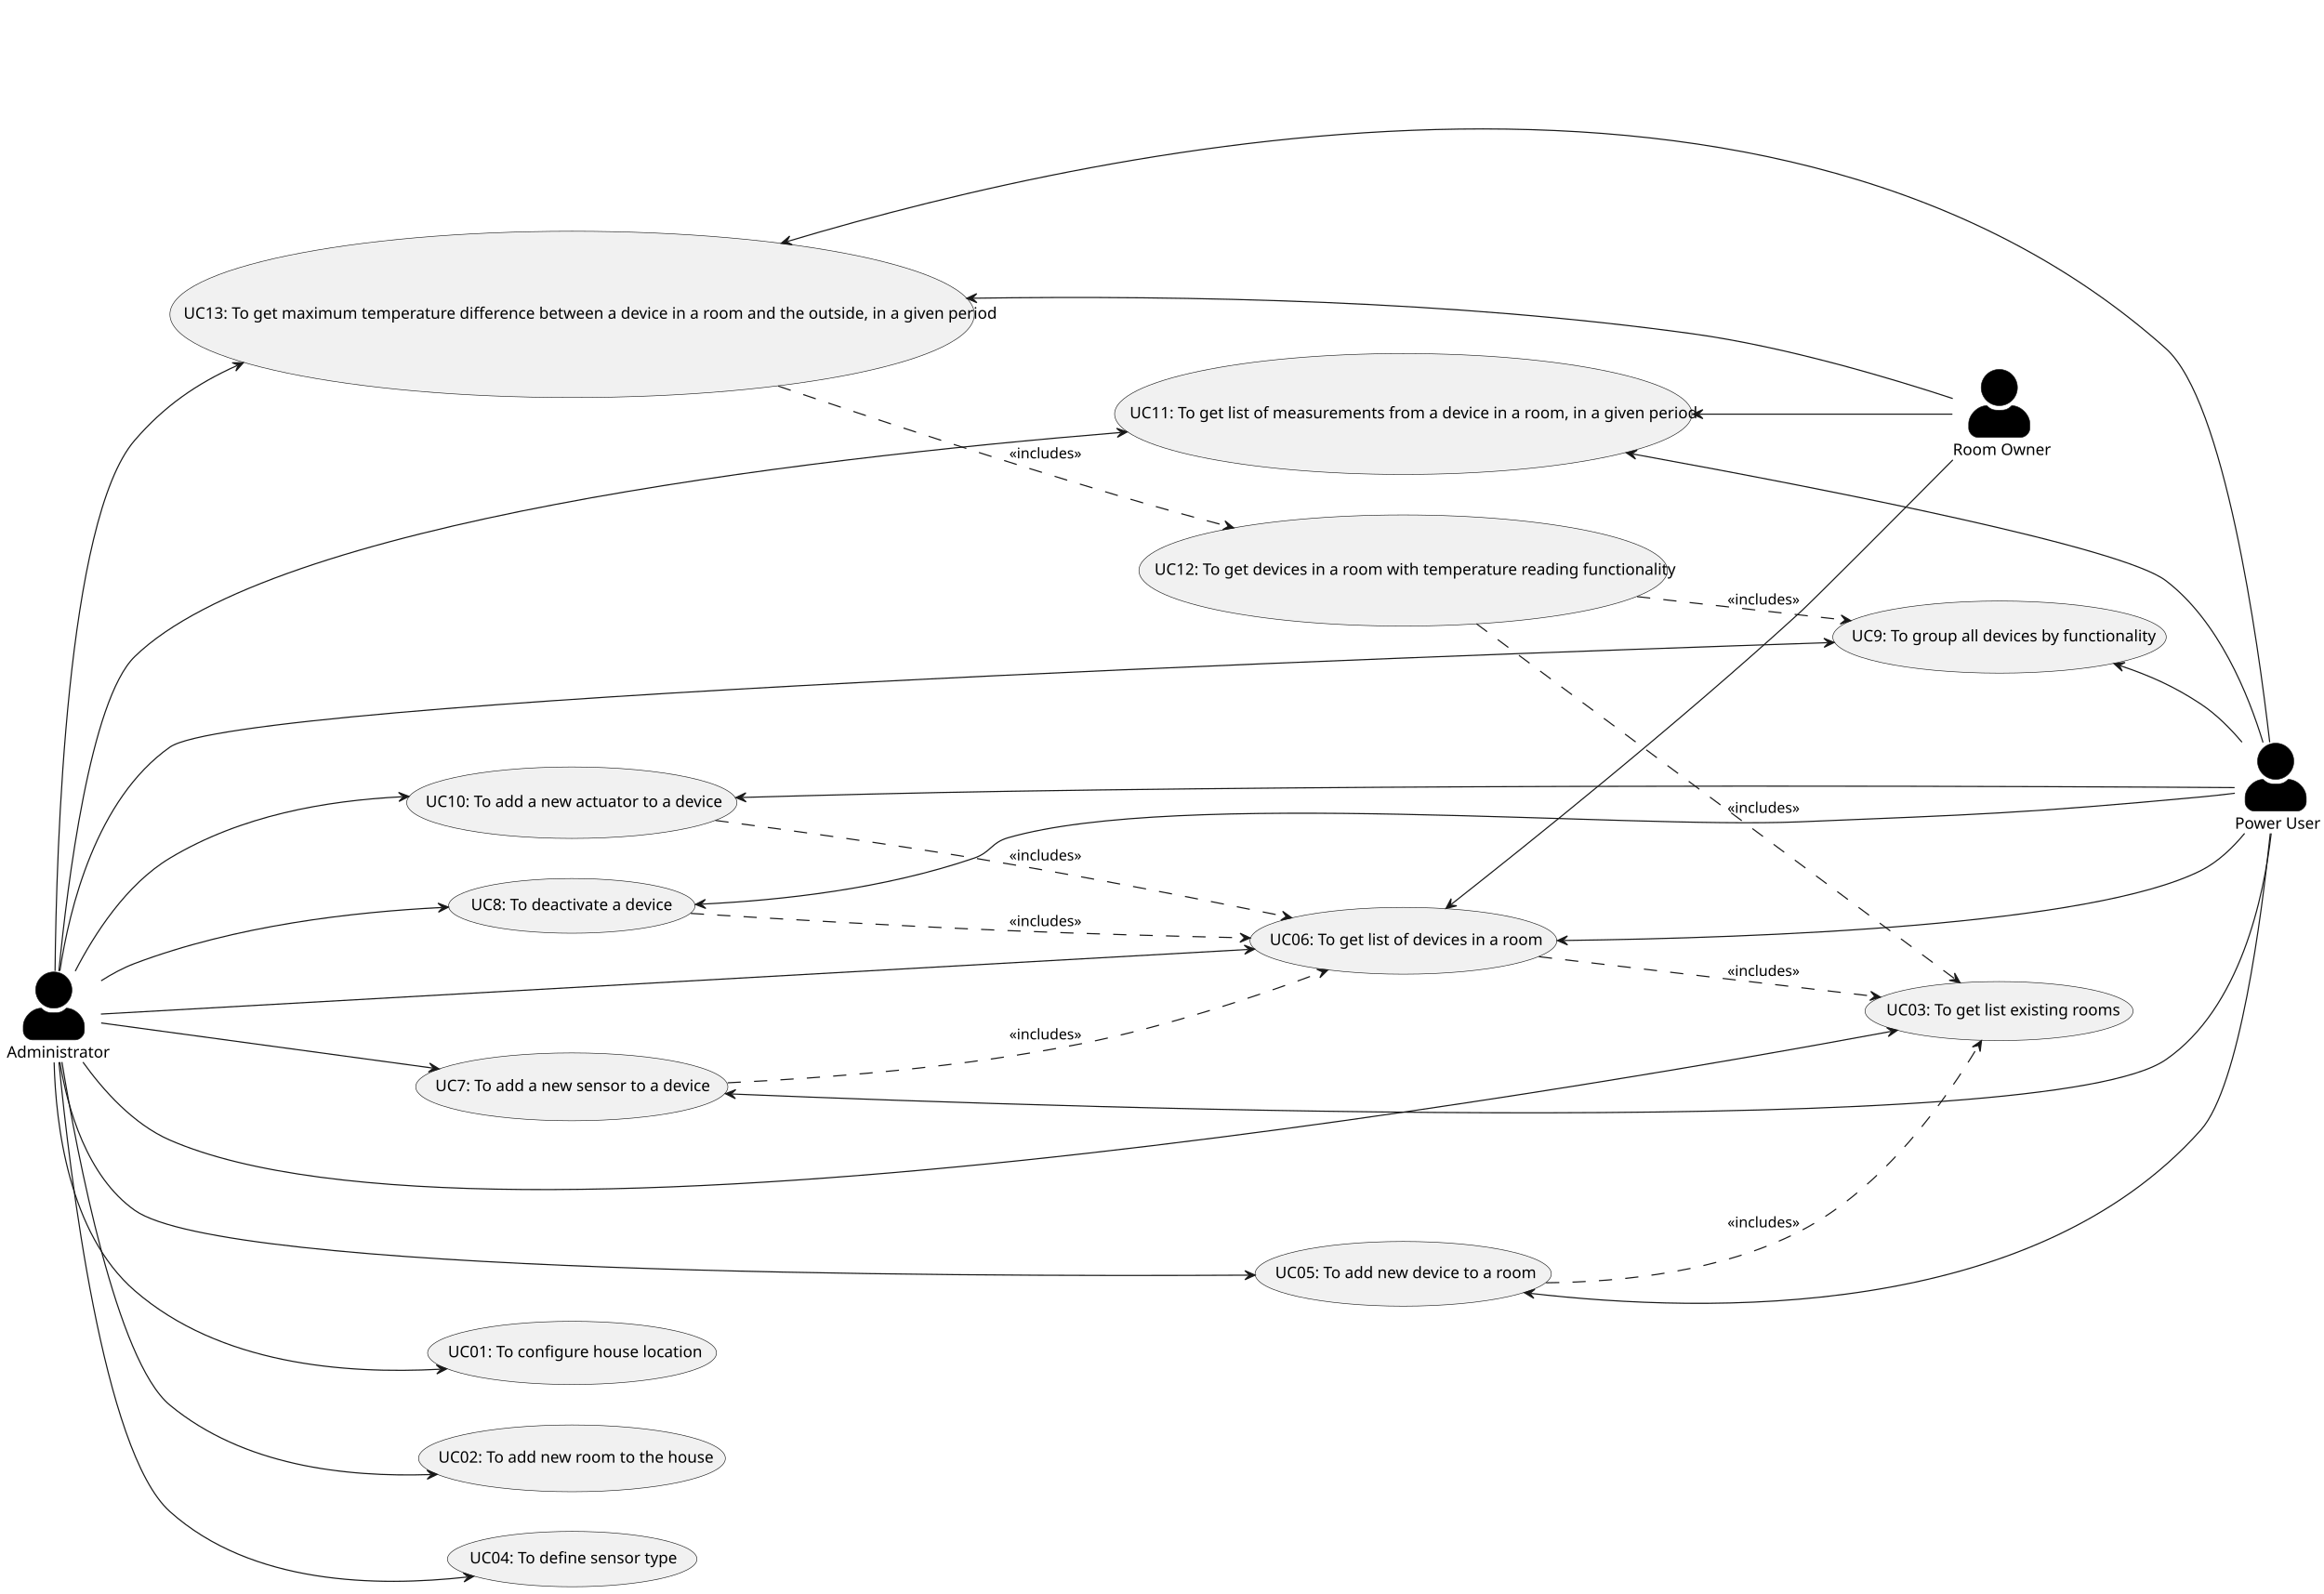
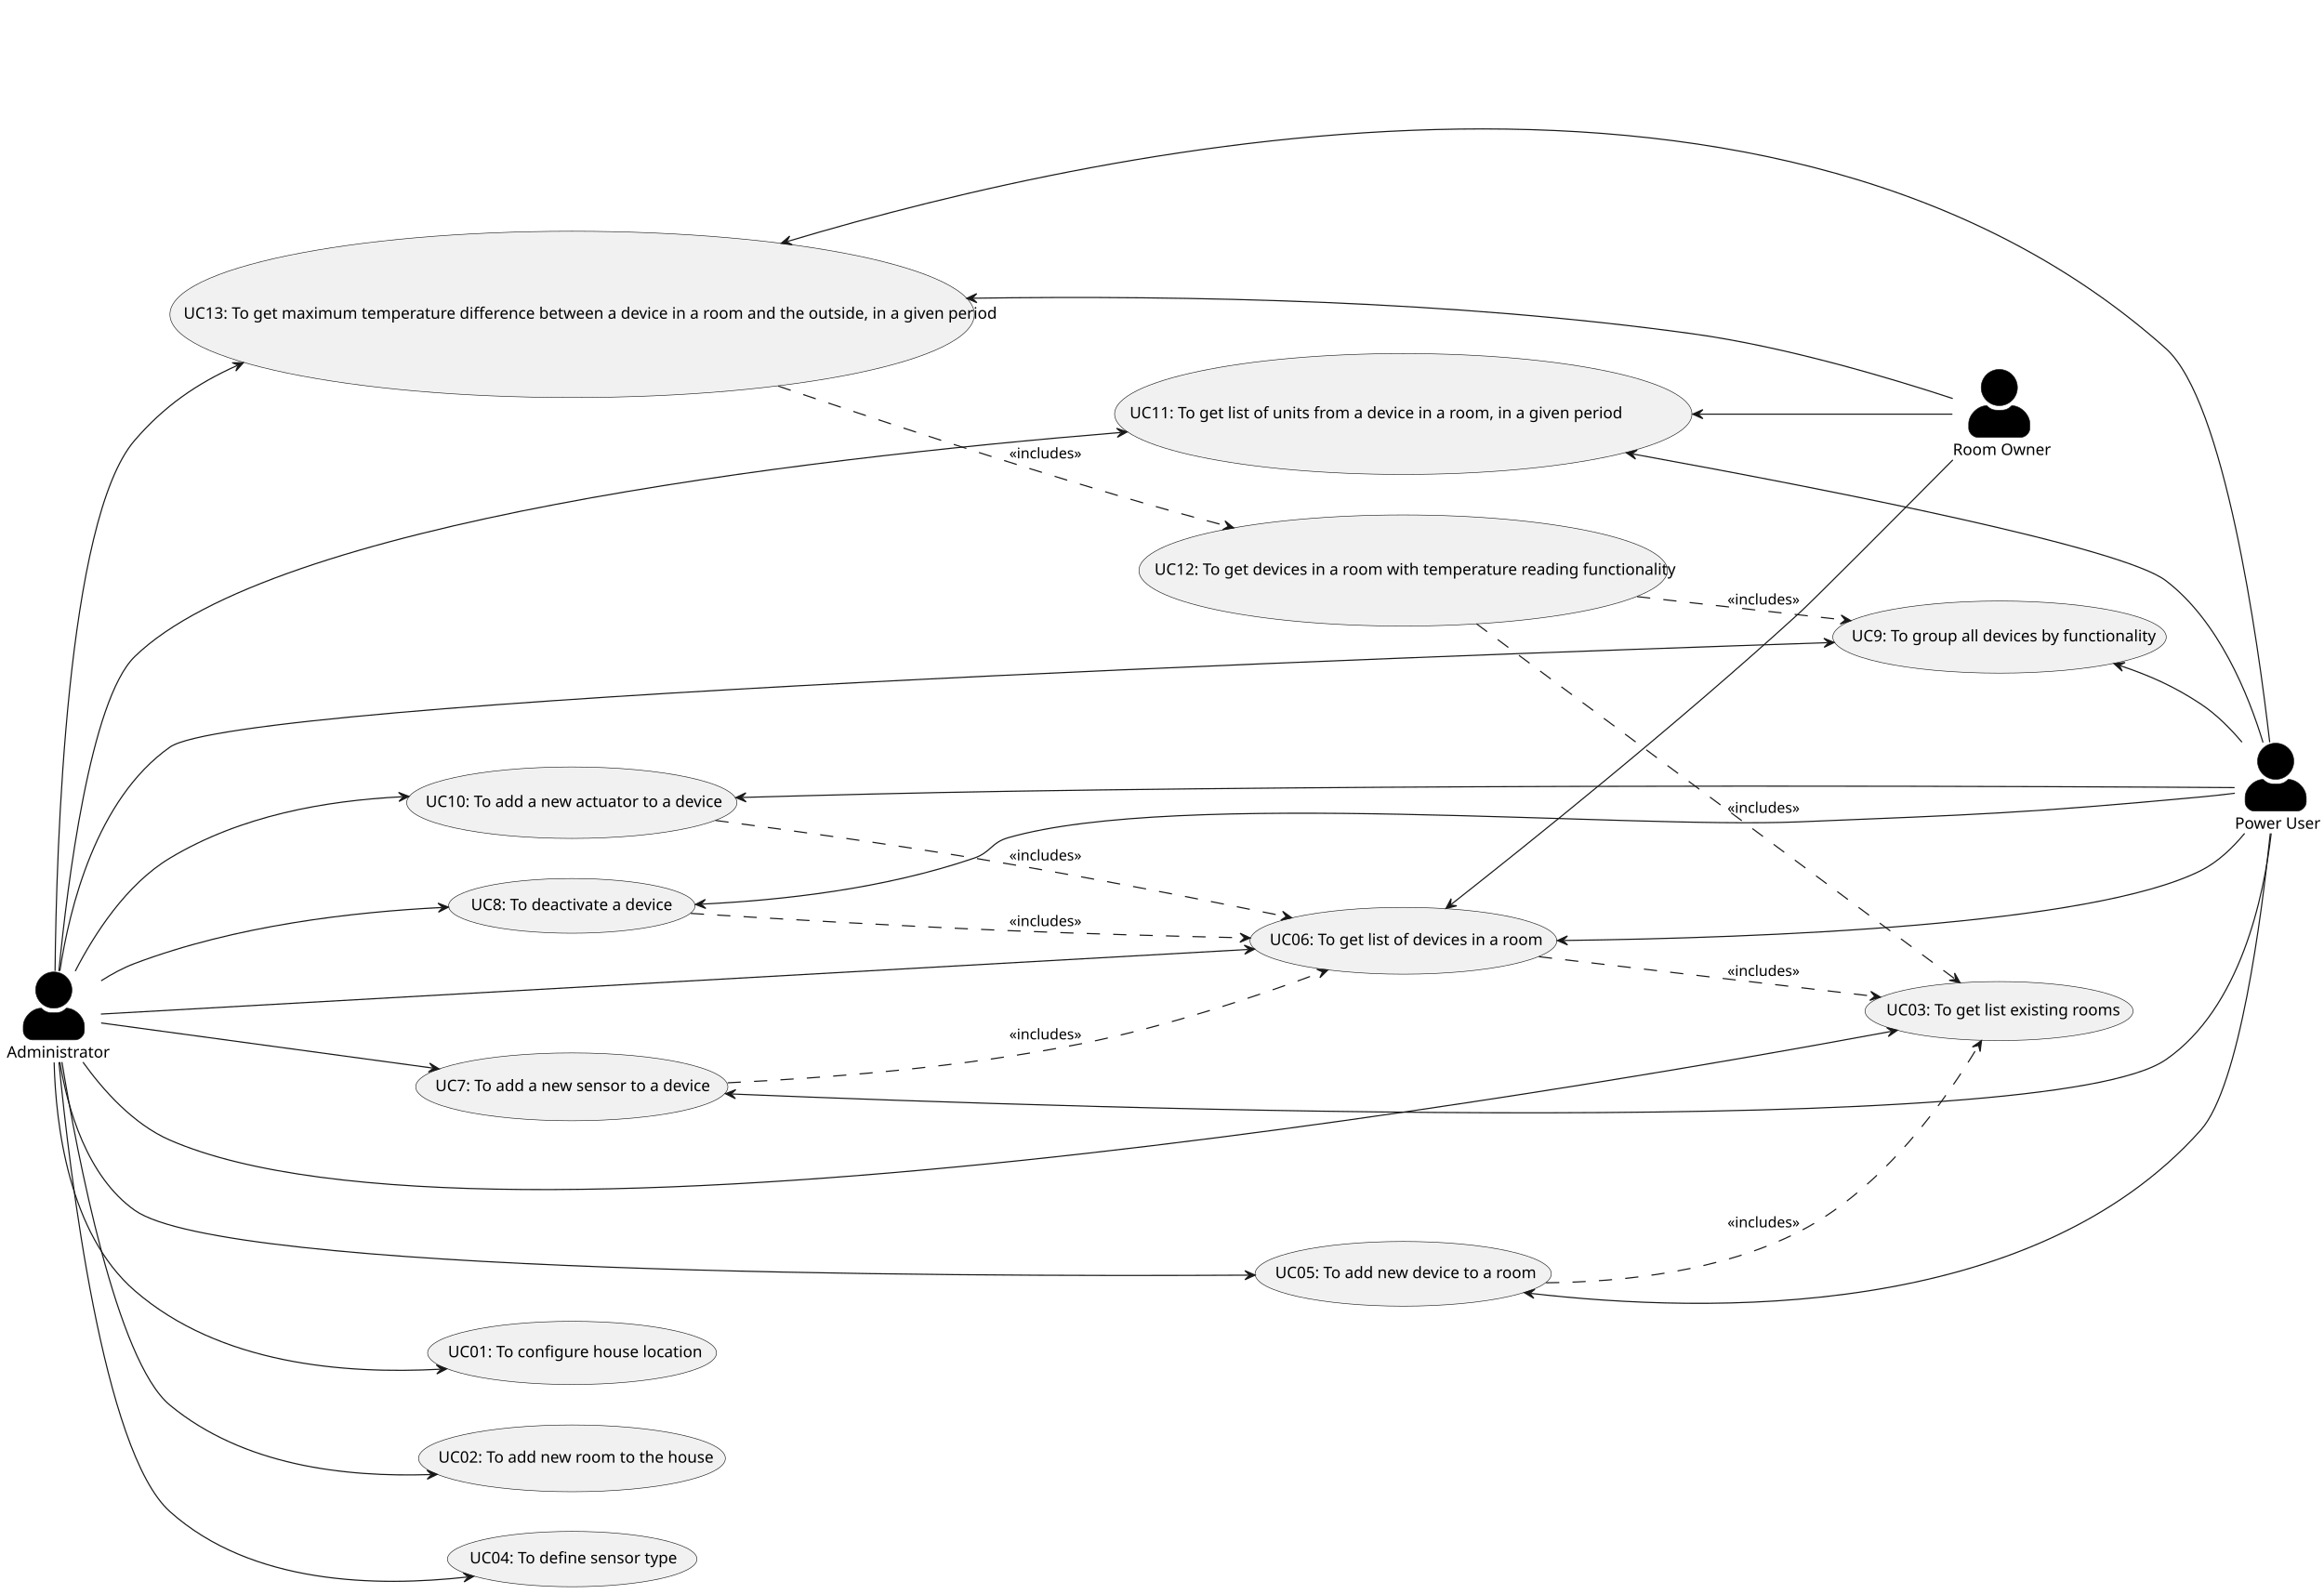
<svg xmlns="http://www.w3.org/2000/svg" contentStyleType="text/css" height="844.8px" preserveAspectRatio="none" style="width:1231px;height:844px;background:#FFFFFF;" version="1.1" viewBox="0 0 1231 844" width="1231.2px" zoomAndPan="magnify">
  <defs />
  <g>
    <g id="elem_Admin">
      <ellipse cx="28.5" cy="524.508" fill="#000000" rx="9.6" ry="9.6" style="stroke:#181818;stroke-width:0.3;" />
      <path d="M28.5,536.508 C30.9,536.508 32.7,536.508 35.1,534.108 C39.9,534.108 44.7,538.908 44.7,543.708 L44.7,546.108 C44.7,548.508 42.3,550.908 39.9,550.908 L17.1,550.908 C14.7,550.908 12.3,548.508 12.3,546.108 L12.3,543.708 C12.3,538.908 17.1,534.108 21.9,534.108 C24.3,536.508 26.1,536.508 28.5,536.508 " fill="#000000" style="stroke:#181818;stroke-width:0.3;" />
-       <text fill="#000000" font-family="sans-serif" font-size="8.4" lengthAdjust="spacing" textLength="49.8" x="3.6" y="560.273">Administrator</text>
+       <text fill="#000000" font-family="sans-serif" font-size="8.4" lengthAdjust="spacing" textLength="49.8" x="3.6" y="560.273">Administrator
+             </text>
    </g>
    <g id="elem_Power_User">
      <ellipse cx="1205.4" cy="403.308" fill="#000000" rx="9.6" ry="9.6" style="stroke:#181818;stroke-width:0.3;" />
      <path d="M1205.4,415.308 C1207.8,415.308 1209.6,415.308 1212,412.908 C1216.8,412.908 1221.6,417.708 1221.6,422.508 L1221.6,424.908 C1221.6,427.308 1219.2,429.708 1216.8,429.708 L1194,429.708 C1191.6,429.708 1189.2,427.308 1189.2,424.908 L1189.2,422.508 C1189.2,417.708 1194,412.908 1198.8,412.908 C1201.2,415.308 1203,415.308 1205.4,415.308 " fill="#000000" style="stroke:#181818;stroke-width:0.3;" />
-       <text fill="#000000" font-family="sans-serif" font-size="8.4" lengthAdjust="spacing" textLength="43.2" x="1183.8" y="439.072">Power User</text>
+       <text fill="#000000" font-family="sans-serif" font-size="8.4" lengthAdjust="spacing" textLength="43.2" x="1183.8" y="439.072">Power User
+             </text>
    </g>
    <g id="elem_Room_Owner">
      <ellipse cx="1059" cy="205.308" fill="#000000" rx="9.6" ry="9.6" style="stroke:#181818;stroke-width:0.3;" />
      <path d="M1059,217.308 C1061.4,217.308 1063.2,217.308 1065.6,214.908 C1070.4,214.908 1075.2,219.708 1075.2,224.508 L1075.2,226.908 C1075.2,229.308 1072.8,231.708 1070.4,231.708 L1047.6,231.708 C1045.2,231.708 1042.8,229.308 1042.8,226.908 L1042.8,224.508 C1042.8,219.708 1047.6,214.908 1052.4,214.908 C1054.8,217.308 1056.6,217.308 1059,217.308 " fill="#000000" style="stroke:#181818;stroke-width:0.3;" />
-       <text fill="#000000" font-family="sans-serif" font-size="8.4" lengthAdjust="spacing" textLength="49.2" x="1034.4" y="241.072">Room Owner</text>
+       <text fill="#000000" font-family="sans-serif" font-size="8.4" lengthAdjust="spacing" textLength="49.2" x="1034.4" y="241.072">Room Owner
+             </text>
    </g>
    <g id="elem_Use1">
      <ellipse cx="303.017" cy="716.751" fill="#F1F1F1" rx="76.517" ry="16.743" style="stroke:#181818;stroke-width:0.3;" />
-       <text fill="#000000" font-family="sans-serif" font-size="8.4" lengthAdjust="spacing" textLength="131.4" x="237.317" y="719.03">UC01: To configure house location</text>
+       <text fill="#000000" font-family="sans-serif" font-size="8.4" lengthAdjust="spacing" textLength="131.4" x="237.317" y="719.03">UC01: To configure house location
+             </text>
    </g>
    <g id="elem_Use2">
      <ellipse cx="302.97" cy="772.602" fill="#F1F1F1" rx="81.27" ry="17.694" style="stroke:#181818;stroke-width:0.3;" />
-       <text fill="#000000" font-family="sans-serif" font-size="8.4" lengthAdjust="spacing" textLength="141.6" x="232.17" y="774.88">UC02: To add new room to the house</text>
+       <text fill="#000000" font-family="sans-serif" font-size="8.4" lengthAdjust="spacing" textLength="141.6" x="232.17" y="774.88">UC02: To add new room to the house
+             </text>
    </g>
    <g id="elem_Use3">
      <ellipse cx="1058.889" cy="535.646" fill="#F1F1F1" rx="70.989" ry="15.638" style="stroke:#181818;stroke-width:0.3;" />
-       <text fill="#000000" font-family="sans-serif" font-size="8.4" lengthAdjust="spacing" textLength="119.4" x="999.189" y="537.924">UC03: To get list existing rooms</text>
+       <text fill="#000000" font-family="sans-serif" font-size="8.4" lengthAdjust="spacing" textLength="119.4" x="999.189" y="537.924">UC03: To get list existing rooms
+             </text>
    </g>
    <g id="elem_Use4">
      <ellipse cx="303.085" cy="825.965" fill="#F1F1F1" rx="66.085" ry="14.657" style="stroke:#181818;stroke-width:0.3;" />
-       <text fill="#000000" font-family="sans-serif" font-size="8.4" lengthAdjust="spacing" textLength="108.6" x="248.785" y="828.243">UC04: To define sensor type</text>
+       <text fill="#000000" font-family="sans-serif" font-size="8.4" lengthAdjust="spacing" textLength="108.6" x="248.785" y="828.243">UC04: To define sensor type
+             </text>
    </g>
    <g id="elem_Use5">
      <ellipse cx="743.269" cy="674.842" fill="#F1F1F1" rx="78.469" ry="17.134" style="stroke:#181818;stroke-width:0.3;" />
-       <text fill="#000000" font-family="sans-serif" font-size="8.4" lengthAdjust="spacing" textLength="135.6" x="675.469" y="677.12">UC05: To add new device to a room</text>
+       <text fill="#000000" font-family="sans-serif" font-size="8.4" lengthAdjust="spacing" textLength="135.6" x="675.469" y="677.12">UC05: To add new device to a room
+             </text>
    </g>
    <g id="elem_Use6">
      <ellipse cx="743.37" cy="498.402" fill="#F1F1F1" rx="81.27" ry="17.694" style="stroke:#181818;stroke-width:0.3;" />
-       <text fill="#000000" font-family="sans-serif" font-size="8.4" lengthAdjust="spacing" textLength="141.6" x="672.57" y="500.68">UC06: To get list of devices in a room</text>
+       <text fill="#000000" font-family="sans-serif" font-size="8.4" lengthAdjust="spacing" textLength="141.6" x="672.57" y="500.68">UC06: To get list of devices in a room
+             </text>
    </g>
    <g id="elem_Use7">
      <ellipse cx="302.876" cy="575.783" fill="#F1F1F1" rx="82.676" ry="17.975" style="stroke:#181818;stroke-width:0.3;" />
-       <text fill="#000000" font-family="sans-serif" font-size="8.4" lengthAdjust="spacing" textLength="144.6" x="230.576" y="578.061">UC7: To add a new sensor to a device</text>
+       <text fill="#000000" font-family="sans-serif" font-size="8.4" lengthAdjust="spacing" textLength="144.6" x="230.576" y="578.061">UC7: To add a new sensor to a device
+             </text>
    </g>
    <g id="elem_Use8">
      <ellipse cx="302.876" cy="479.903" fill="#F1F1F1" rx="65.276" ry="14.495" style="stroke:#181818;stroke-width:0.3;" />
-       <text fill="#000000" font-family="sans-serif" font-size="8.4" lengthAdjust="spacing" textLength="106.8" x="249.476" y="482.181">UC8: To deactivate a device</text>
+       <text fill="#000000" font-family="sans-serif" font-size="8.4" lengthAdjust="spacing" textLength="106.8" x="249.476" y="482.181">UC8: To deactivate a device
+             </text>
    </g>
    <g id="elem_Use9">
      <ellipse cx="1059.132" cy="337.514" fill="#F1F1F1" rx="88.332" ry="19.106" style="stroke:#181818;stroke-width:0.3;" />
-       <text fill="#000000" font-family="sans-serif" font-size="8.4" lengthAdjust="spacing" textLength="156.6" x="980.832" y="339.793">UC9: To group all devices by functionality</text>
+       <text fill="#000000" font-family="sans-serif" font-size="8.4" lengthAdjust="spacing" textLength="156.6" x="980.832" y="339.793">UC9: To group all devices by functionality
+             </text>
    </g>
    <g id="elem_Use10">
      <ellipse cx="302.881" cy="425.244" fill="#F1F1F1" rx="87.481" ry="18.936" style="stroke:#181818;stroke-width:0.3;" />
-       <text fill="#000000" font-family="sans-serif" font-size="8.4" lengthAdjust="spacing" textLength="154.8" x="225.481" y="427.522">UC10: To add a new actuator to a device</text>
+       <text fill="#000000" font-family="sans-serif" font-size="8.4" lengthAdjust="spacing" textLength="154.8" x="225.481" y="427.522">UC10: To add a new actuator to a device
+             </text>
    </g>
    <g id="elem_Use11">
      <ellipse cx="743.304" cy="219.329" fill="#F1F1F1" rx="152.904" ry="32.021" style="stroke:#181818;stroke-width:0.3;" />
-       <text fill="#000000" font-family="sans-serif" font-size="8.4" lengthAdjust="spacing" textLength="289.8" x="598.404" y="221.607">UC11: To get list of measurements from a device in a room, in a given period</text>
+       <text fill="#000000" font-family="sans-serif" font-size="8.4" lengthAdjust="spacing" textLength="289.8" x="598.404" y="221.607">UC11: To get list of units from a device in a room, in a given period
+             </text>
    </g>
    <g id="elem_Use12">
      <ellipse cx="743.253" cy="302.239" fill="#F1F1F1" rx="139.953" ry="29.431" style="stroke:#181818;stroke-width:0.3;" />
-       <text fill="#000000" font-family="sans-serif" font-size="8.4" lengthAdjust="spacing" textLength="263.4" x="611.553" y="304.517">UC12: To get devices in a room with temperature reading functionality</text>
+       <text fill="#000000" font-family="sans-serif" font-size="8.4" lengthAdjust="spacing" textLength="263.4" x="611.553" y="304.517">UC12: To get devices in a room with temperature reading functionality
+             </text>
    </g>
    <g id="elem_Use13">
      <ellipse cx="303.055" cy="166.559" fill="#F1F1F1" rx="213.055" ry="44.051" style="stroke:#181818;stroke-width:0.3;" />
-       <text fill="#000000" font-family="sans-serif" font-size="8.4" lengthAdjust="spacing" textLength="411.6" x="97.255" y="168.837">UC13: To get maximum temperature difference between a device in a room and the outside, in a given period</text>
+       <text fill="#000000" font-family="sans-serif" font-size="8.4" lengthAdjust="spacing" textLength="411.6" x="97.255" y="168.837">UC13: To get maximum temperature difference between a device in a room and
+                 the outside, in a given period
+             </text>
    </g>
    <g id="link_Admin_Use1">
      <path d="M28.668,562.854 C29.514,595.602 36.294,653.352 71.4,683.808 C116.304,722.766 182.039,728.093 233.039,725.387 " fill="none" id="Admin-to-Use1" style="stroke:#181818;stroke-width:0.6;" />
      <polygon fill="#181818" points="236.634,725.196,231.114,723.086,233.638,725.355,231.369,727.879,236.634,725.196" style="stroke:#181818;stroke-width:0.6;" />
    </g>
    <g id="link_Admin_Use2">
      <path d="M32.802,562.638 C40.896,611.76 61.704,721.032 90,744.408 C128.928,776.574 182.696,782.674 228.002,781.192 " fill="none" id="Admin-to-Use2" style="stroke:#181818;stroke-width:0.6;" />
      <polygon fill="#181818" points="231.6,781.074,226.124,778.852,228.602,781.172,226.281,783.649,231.6,781.074" style="stroke:#181818;stroke-width:0.6;" />
    </g>
    <g id="link_Admin_Use3">
      <path d="M43.944,562.698 C54.672,577.656 70.656,595.59 90,604.008 C256.278,676.38 823.716,579.41 1001.55,546.446 " fill="none" id="Admin-to-Use3" style="stroke:#181818;stroke-width:0.6;" />
      <polygon fill="#181818" points="1005.09,545.79,999.343,544.414,1002.14,546.337,1000.218,549.134,1005.09,545.79" style="stroke:#181818;stroke-width:0.6;" />
    </g>
    <g id="link_Admin_Use4">
      <path d="M31.224,562.734 C36.9,621.39 54.492,769.008 90,800.808 C133.362,839.64 199.678,840.762 247.354,835.488 " fill="none" id="Admin-to-Use4" style="stroke:#181818;stroke-width:0.6;" />
      <polygon fill="#181818" points="250.932,835.092,245.301,833.3,247.95,835.422,245.829,838.071,250.932,835.092" style="stroke:#181818;stroke-width:0.6;" />
    </g>
    <g id="link_Admin_Use5">
      <path d="M31.71,562.668 C35.736,586.902 45.906,623.202 71.4,641.208 C118.83,674.7 494.622,676.447 661.218,675.553 " fill="none" id="Admin-to-Use5" style="stroke:#181818;stroke-width:0.6;" />
      <polygon fill="#181818" points="664.818,675.534,659.405,673.163,661.818,675.55,659.431,677.963,664.818,675.534" style="stroke:#181818;stroke-width:0.6;" />
    </g>
    <g id="link_Admin_Use6">
      <path d="M53.46,537.234 C149.592,531.822 501.54,511.997 660.972,503.014 " fill="none" id="Admin-to-Use6" style="stroke:#181818;stroke-width:0.6;" />
      <polygon fill="#181818" points="664.566,502.812,659.04,500.719,661.571,502.981,659.309,505.512,664.566,502.812" style="stroke:#181818;stroke-width:0.6;" />
    </g>
    <g id="link_Admin_Use7">
      <path d="M53.592,541.944 C93.492,547.374 170.367,557.839 229.017,565.819 " fill="none" id="Admin-to-Use7" style="stroke:#181818;stroke-width:0.6;" />
      <polygon fill="#181818" points="232.584,566.304,227.557,563.198,229.611,565.899,226.91,567.954,232.584,566.304" style="stroke:#181818;stroke-width:0.6;" />
    </g>
    <g id="link_Admin_Use8">
      <path d="M53.568,519.6 C59.172,516.036 65.286,512.706 71.4,510.408 C125.07,490.218 186.533,483.183 233.915,480.771 " fill="none" id="Admin-to-Use8" style="stroke:#181818;stroke-width:0.6;" />
      <polygon fill="#181818" points="237.51,480.588,231.995,478.466,234.514,480.74,232.239,483.259,237.51,480.588" style="stroke:#181818;stroke-width:0.6;" />
    </g>
    <g id="link_Admin_Use9">
      <path d="M31.734,514.332 C36.738,481.356 50.892,423.366 90,395.808 C125.73,370.626 736.898,348.131 967.958,340.481 " fill="none" id="Admin-to-Use9" style="stroke:#181818;stroke-width:0.6;" />
      <polygon fill="#181818" points="971.556,340.362,966.08,338.142,968.558,340.461,966.238,342.939,971.556,340.362" style="stroke:#181818;stroke-width:0.6;" />
    </g>
    <g id="link_Admin_Use10">
      <path d="M39.858,514.482 C49.908,494.958 66.834,468.51 90,454.608 C127.668,432.006 172.139,424.172 213.023,422.102 " fill="none" id="Admin-to-Use10" style="stroke:#181818;stroke-width:0.6;" />
      <polygon fill="#181818" points="216.618,421.92,211.103,419.796,213.622,422.072,211.346,424.59,216.618,421.92" style="stroke:#181818;stroke-width:0.6;" />
    </g>
    <g id="link_Admin_Use11">
      <path d="M31.188,514.488 C35.67,468.486 47.79,370.74 71.4,347.808 C144.612,276.702 418.938,243.475 593.436,229.135 " fill="none" id="Admin-to-Use11" style="stroke:#181818;stroke-width:0.6;" />
      <polygon fill="#181818" points="597.024,228.84,591.446,226.89,594.034,229.086,591.839,231.674,597.024,228.84" style="stroke:#181818;stroke-width:0.6;" />
    </g>
    <g id="link_Admin_Use13">
      <path d="M29.166,514.398 C29.832,449.754 35.04,275.184 71.4,233.208 C86.976,215.226 103.784,203.42 125.606,193.646 " fill="none" id="Admin-to-Use13" style="stroke:#181818;stroke-width:0.6;" />
      <polygon fill="#181818" points="128.892,192.174,122.983,192.191,126.154,193.4,124.945,196.572,128.892,192.174" style="stroke:#181818;stroke-width:0.6;" />
    </g>
    <g id="link_Use5_Power_User">
      <path d="M810.948,685.228 C904.86,696.046 1075.956,699.576 1165.8,598.608 C1186.308,575.562 1197.972,485.382 1202.538,441.564 " fill="none" id="Use5-backto-Power_User" style="stroke:#181818;stroke-width:0.6;" />
      <polygon fill="#181818" points="807.372,684.816,812.462,687.818,810.352,685.159,813.011,683.05,807.372,684.816" style="stroke:#181818;stroke-width:0.6;" />
    </g>
    <g id="link_Use6_Power_User">
      <path d="M828.492,498.242 C933.906,496.898 1107.996,490.254 1165.8,461.208 C1174.806,456.684 1182.678,449.106 1188.948,441.516 " fill="none" id="Use6-backto-Power_User" style="stroke:#181818;stroke-width:0.6;" />
      <polygon fill="#181818" points="824.892,498.288,830.322,500.619,827.892,498.25,830.261,495.819,824.892,498.288" style="stroke:#181818;stroke-width:0.6;" />
    </g>
    <g id="link_Use7_Power_User">
      <path d="M387.849,579.581 C586.749,587.819 1085.49,603.96 1147.2,561.408 C1186.77,534.126 1199.16,474.876 1203.036,441.51 " fill="none" id="Use7-backto-Power_User" style="stroke:#181818;stroke-width:0.6;" />
      <polygon fill="#181818" points="384.252,579.432,389.548,582.053,387.249,579.556,389.747,577.258,384.252,579.432" style="stroke:#181818;stroke-width:0.6;" />
    </g>
    <g id="link_Use8_Power_User">
      <path d="M371.954,478.976 C414.848,476.852 468.21,470.94 516,454.608 C524.826,451.59 525.036,446.388 534,443.808 C623.454,418.062 859.794,439.218 952.8,435.408 C1047.57,431.52 1071.354,430.938 1165.8,422.208 C1171.644,421.668 1177.962,420.948 1183.776,420.234 " fill="none" id="Use8-backto-Power_User" style="stroke:#181818;stroke-width:0.6;" />
      <polygon fill="#181818" points="368.358,479.154,373.87,481.284,371.354,479.006,373.633,476.49,368.358,479.154" style="stroke:#181818;stroke-width:0.6;" />
    </g>
    <g id="link_Use9_Power_User">
      <path d="M1123.166,352.708 C1138.928,357.958 1151.952,363.822 1165.8,373.008 C1173.924,378.396 1181.388,385.902 1187.562,393.21 " fill="none" id="Use9-backto-Power_User" style="stroke:#181818;stroke-width:0.6;" />
      <polygon fill="#181818" points="1119.75,351.57,1124.115,355.553,1122.596,352.518,1125.632,350.999,1119.75,351.57" style="stroke:#181818;stroke-width:0.6;" />
    </g>
    <g id="link_Use10_Power_User">
      <path d="M393.353,422.46 C436.63,421.23 486.288,419.982 534,419.208 C789.882,415.068 1100.742,416.712 1183.65,417.258 " fill="none" id="Use10-backto-Power_User" style="stroke:#181818;stroke-width:0.6;" />
      <polygon fill="#181818" points="389.754,422.562,395.22,424.808,392.753,422.477,395.084,420.01,389.754,422.562" style="stroke:#181818;stroke-width:0.6;" />
    </g>
    <g id="link_Use11_Power_User">
      <path d="M864.986,240.53 C975.674,260.673 1124.376,290.202 1147.2,307.608 C1175.274,329.016 1191.018,368.058 1198.704,393.354 " fill="none" id="Use11-backto-Power_User" style="stroke:#181818;stroke-width:0.6;" />
      <polygon fill="#181818" points="861.444,239.886,866.327,243.214,864.395,240.423,867.186,238.492,861.444,239.886" style="stroke:#181818;stroke-width:0.6;" />
    </g>
    <g id="link_Use13_Power_User">
      <path d="M417.245,127.873 C595.541,74.593 944.274,3.6 1147.2,184.608 C1178.346,212.394 1196.04,339.456 1202.244,393.246 " fill="none" id="Use13-backto-Power_User" style="stroke:#181818;stroke-width:0.6;" />
      <polygon fill="#181818" points="413.796,128.904,419.657,129.657,416.67,128.045,418.283,125.058,413.796,128.904" style="stroke:#181818;stroke-width:0.6;" />
    </g>
    <g id="link_Use6_Room_Owner">
      <path d="M768.724,479.094 C807.37,448.698 886.986,385.008 952.8,325.008 C961.038,317.496 1005.876,272.412 1034.412,243.63 " fill="none" id="Use6-backto-Room_Owner" style="stroke:#181818;stroke-width:0.6;" />
      <polygon fill="#181818" points="765.894,481.32,771.622,479.868,768.252,479.465,768.655,476.095,765.894,481.32" style="stroke:#181818;stroke-width:0.6;" />
    </g>
    <g id="link_Use11_Room_Owner">
      <path d="M900.198,219.408 C953.544,219.408 1004.004,219.408 1034.166,219.408 " fill="none" id="Use11-backto-Room_Owner" style="stroke:#181818;stroke-width:0.6;" />
      <polygon fill="#181818" points="896.598,219.408,901.998,221.808,899.598,219.408,901.998,217.008,896.598,219.408" style="stroke:#181818;stroke-width:0.6;" />
    </g>
    <g id="link_Use13_Room_Owner">
      <path d="M515.61,157.988 C629.664,156.344 769.584,159.3 896.4,176.808 C946.38,183.708 1003.026,200.82 1034.34,211.134 " fill="none" id="Use13-backto-Room_Owner" style="stroke:#181818;stroke-width:0.6;" />
      <polygon fill="#181818" points="512.01,158.04,517.444,160.362,515.01,157.997,517.375,155.562,512.01,158.04" style="stroke:#181818;stroke-width:0.6;" />
    </g>
    <g id="link_Use6_Use3">
      <path d="M815.148,506.826 C869.58,513.264 940.333,521.637 992.455,527.805 " fill="none" id="Use6-to-Use3" style="stroke:#181818;stroke-width:0.6;stroke-dasharray:7.0,7.0;" />
      <polygon fill="#181818" points="996.03,528.228,990.949,525.21,993.051,527.875,990.385,529.977,996.03,528.228" style="stroke:#181818;stroke-width:0.6;" />
-       <text fill="#000000" font-family="sans-serif" font-size="7.8" lengthAdjust="spacing" textLength="37.2" x="915" y="517.025">«includes»</text>
+       <text fill="#000000" font-family="sans-serif" font-size="7.8" lengthAdjust="spacing" textLength="37.2" x="915" y="517.025">«includes»
+             </text>
    </g>
    <g id="link_Use5_Use3">
      <path d="M818.94,679.584 C860.448,679.188 911.79,673.5 952.8,652.608 C998.514,629.316 1032.063,580.468 1047.729,554.338 " fill="none" id="Use5-to-Use3" style="stroke:#181818;stroke-width:0.6;stroke-dasharray:7.0,7.0;" />
      <polygon fill="#181818" points="1049.58,551.25,1044.745,554.647,1048.037,553.823,1048.862,557.115,1049.58,551.25" style="stroke:#181818;stroke-width:0.6;" />
-       <text fill="#000000" font-family="sans-serif" font-size="7.8" lengthAdjust="spacing" textLength="37.2" x="915" y="650.225">«includes»</text>
+       <text fill="#000000" font-family="sans-serif" font-size="7.8" lengthAdjust="spacing" textLength="37.2" x="915" y="650.225">«includes»
+             </text>
    </g>
    <g id="link_Use7_Use6">
      <path d="M385.434,573.648 C439.038,571.068 510.402,565.404 572.4,553.008 C618.324,543.828 665.871,527.778 699.987,515.106 " fill="none" id="Use7-to-Use6" style="stroke:#181818;stroke-width:0.6;stroke-dasharray:7.0,7.0;" />
      <polygon fill="#181818" points="703.362,513.852,697.464,513.482,700.55,514.897,699.136,517.982,703.362,513.852" style="stroke:#181818;stroke-width:0.6;" />
-       <text fill="#000000" font-family="sans-serif" font-size="7.8" lengthAdjust="spacing" textLength="37.2" x="534.6" y="550.625">«includes»</text>
+       <text fill="#000000" font-family="sans-serif" font-size="7.8" lengthAdjust="spacing" textLength="37.2" x="534.6" y="550.625">«includes»
+             </text>
    </g>
    <g id="link_Use8_Use6">
      <path d="M365.916,483.906 C412.254,486.828 477.054,490.644 534,493.008 C576.3,494.766 619.843,495.963 658.621,496.833 " fill="none" id="Use8-to-Use6" style="stroke:#181818;stroke-width:0.6;stroke-dasharray:7.0,7.0;" />
      <polygon fill="#181818" points="662.22,496.914,656.875,494.394,659.221,496.847,656.768,499.192,662.22,496.914" style="stroke:#181818;stroke-width:0.6;" />
-       <text fill="#000000" font-family="sans-serif" font-size="7.8" lengthAdjust="spacing" textLength="37.2" x="534.6" y="490.625">«includes»</text>
+       <text fill="#000000" font-family="sans-serif" font-size="7.8" lengthAdjust="spacing" textLength="37.2" x="534.6" y="490.625">«includes»
+             </text>
    </g>
    <g id="link_Use10_Use6">
      <path d="M378.948,434.646 C419.616,439.986 470.646,447.096 516,454.608 C573.366,464.112 634.98,476.18 680.688,485.486 " fill="none" id="Use10-to-Use6" style="stroke:#181818;stroke-width:0.6;stroke-dasharray:7.0,7.0;" />
      <polygon fill="#181818" points="684.216,486.204,679.403,482.775,681.276,485.606,678.446,487.478,684.216,486.204" style="stroke:#181818;stroke-width:0.6;" />
-       <text fill="#000000" font-family="sans-serif" font-size="7.8" lengthAdjust="spacing" textLength="37.2" x="534.6" y="455.825">«includes»</text>
+       <text fill="#000000" font-family="sans-serif" font-size="7.8" lengthAdjust="spacing" textLength="37.2" x="534.6" y="455.825">«includes»
+             </text>
    </g>
    <g id="link_Use12_Use3">
      <path d="M782.082,330.48 C849.276,380.358 983.755,480.194 1035.337,518.486 " fill="none" id="Use12-to-Use3" style="stroke:#181818;stroke-width:0.6;stroke-dasharray:7.0,7.0;" />
      <polygon fill="#181818" points="1038.228,520.632,1035.323,515.486,1035.819,518.844,1032.462,519.34,1038.228,520.632" style="stroke:#181818;stroke-width:0.6;" />
-       <text fill="#000000" font-family="sans-serif" font-size="7.8" lengthAdjust="spacing" textLength="37.2" x="915" y="430.625">«includes»</text>
+       <text fill="#000000" font-family="sans-serif" font-size="7.8" lengthAdjust="spacing" textLength="37.2" x="915" y="430.625">«includes»
+             </text>
    </g>
    <g id="link_Use12_Use9">
      <path d="M867.132,316.074 C905.256,320.364 942.617,324.569 976.793,328.421 " fill="none" id="Use12-to-Use9" style="stroke:#181818;stroke-width:0.6;stroke-dasharray:7.0,7.0;" />
      <polygon fill="#181818" points="980.37,328.824,975.273,325.834,977.389,328.488,974.735,330.604,980.37,328.824" style="stroke:#181818;stroke-width:0.6;" />
-       <text fill="#000000" font-family="sans-serif" font-size="7.8" lengthAdjust="spacing" textLength="37.2" x="915" y="320.225">«includes»</text>
+       <text fill="#000000" font-family="sans-serif" font-size="7.8" lengthAdjust="spacing" textLength="37.2" x="915" y="320.225">«includes»
+             </text>
    </g>
    <g id="link_Use13_Use12">
      <path d="M412.206,204.534 C465.624,222.726 531.12,244.35 590.4,262.008 C610.722,268.062 629.233,273.209 650.011,278.735 " fill="none" id="Use13-to-Use12" style="stroke:#181818;stroke-width:0.6;stroke-dasharray:7.0,7.0;" />
      <polygon fill="#181818" points="653.49,279.66,648.888,275.953,650.591,278.889,647.655,280.591,653.49,279.66" style="stroke:#181818;stroke-width:0.6;" />
-       <text fill="#000000" font-family="sans-serif" font-size="7.8" lengthAdjust="spacing" textLength="37.2" x="534.6" y="242.825">«includes»</text>
+       <text fill="#000000" font-family="sans-serif" font-size="7.8" lengthAdjust="spacing" textLength="37.2" x="534.6" y="242.825">«includes»
+             </text>
    </g>
  </g>
</svg>
